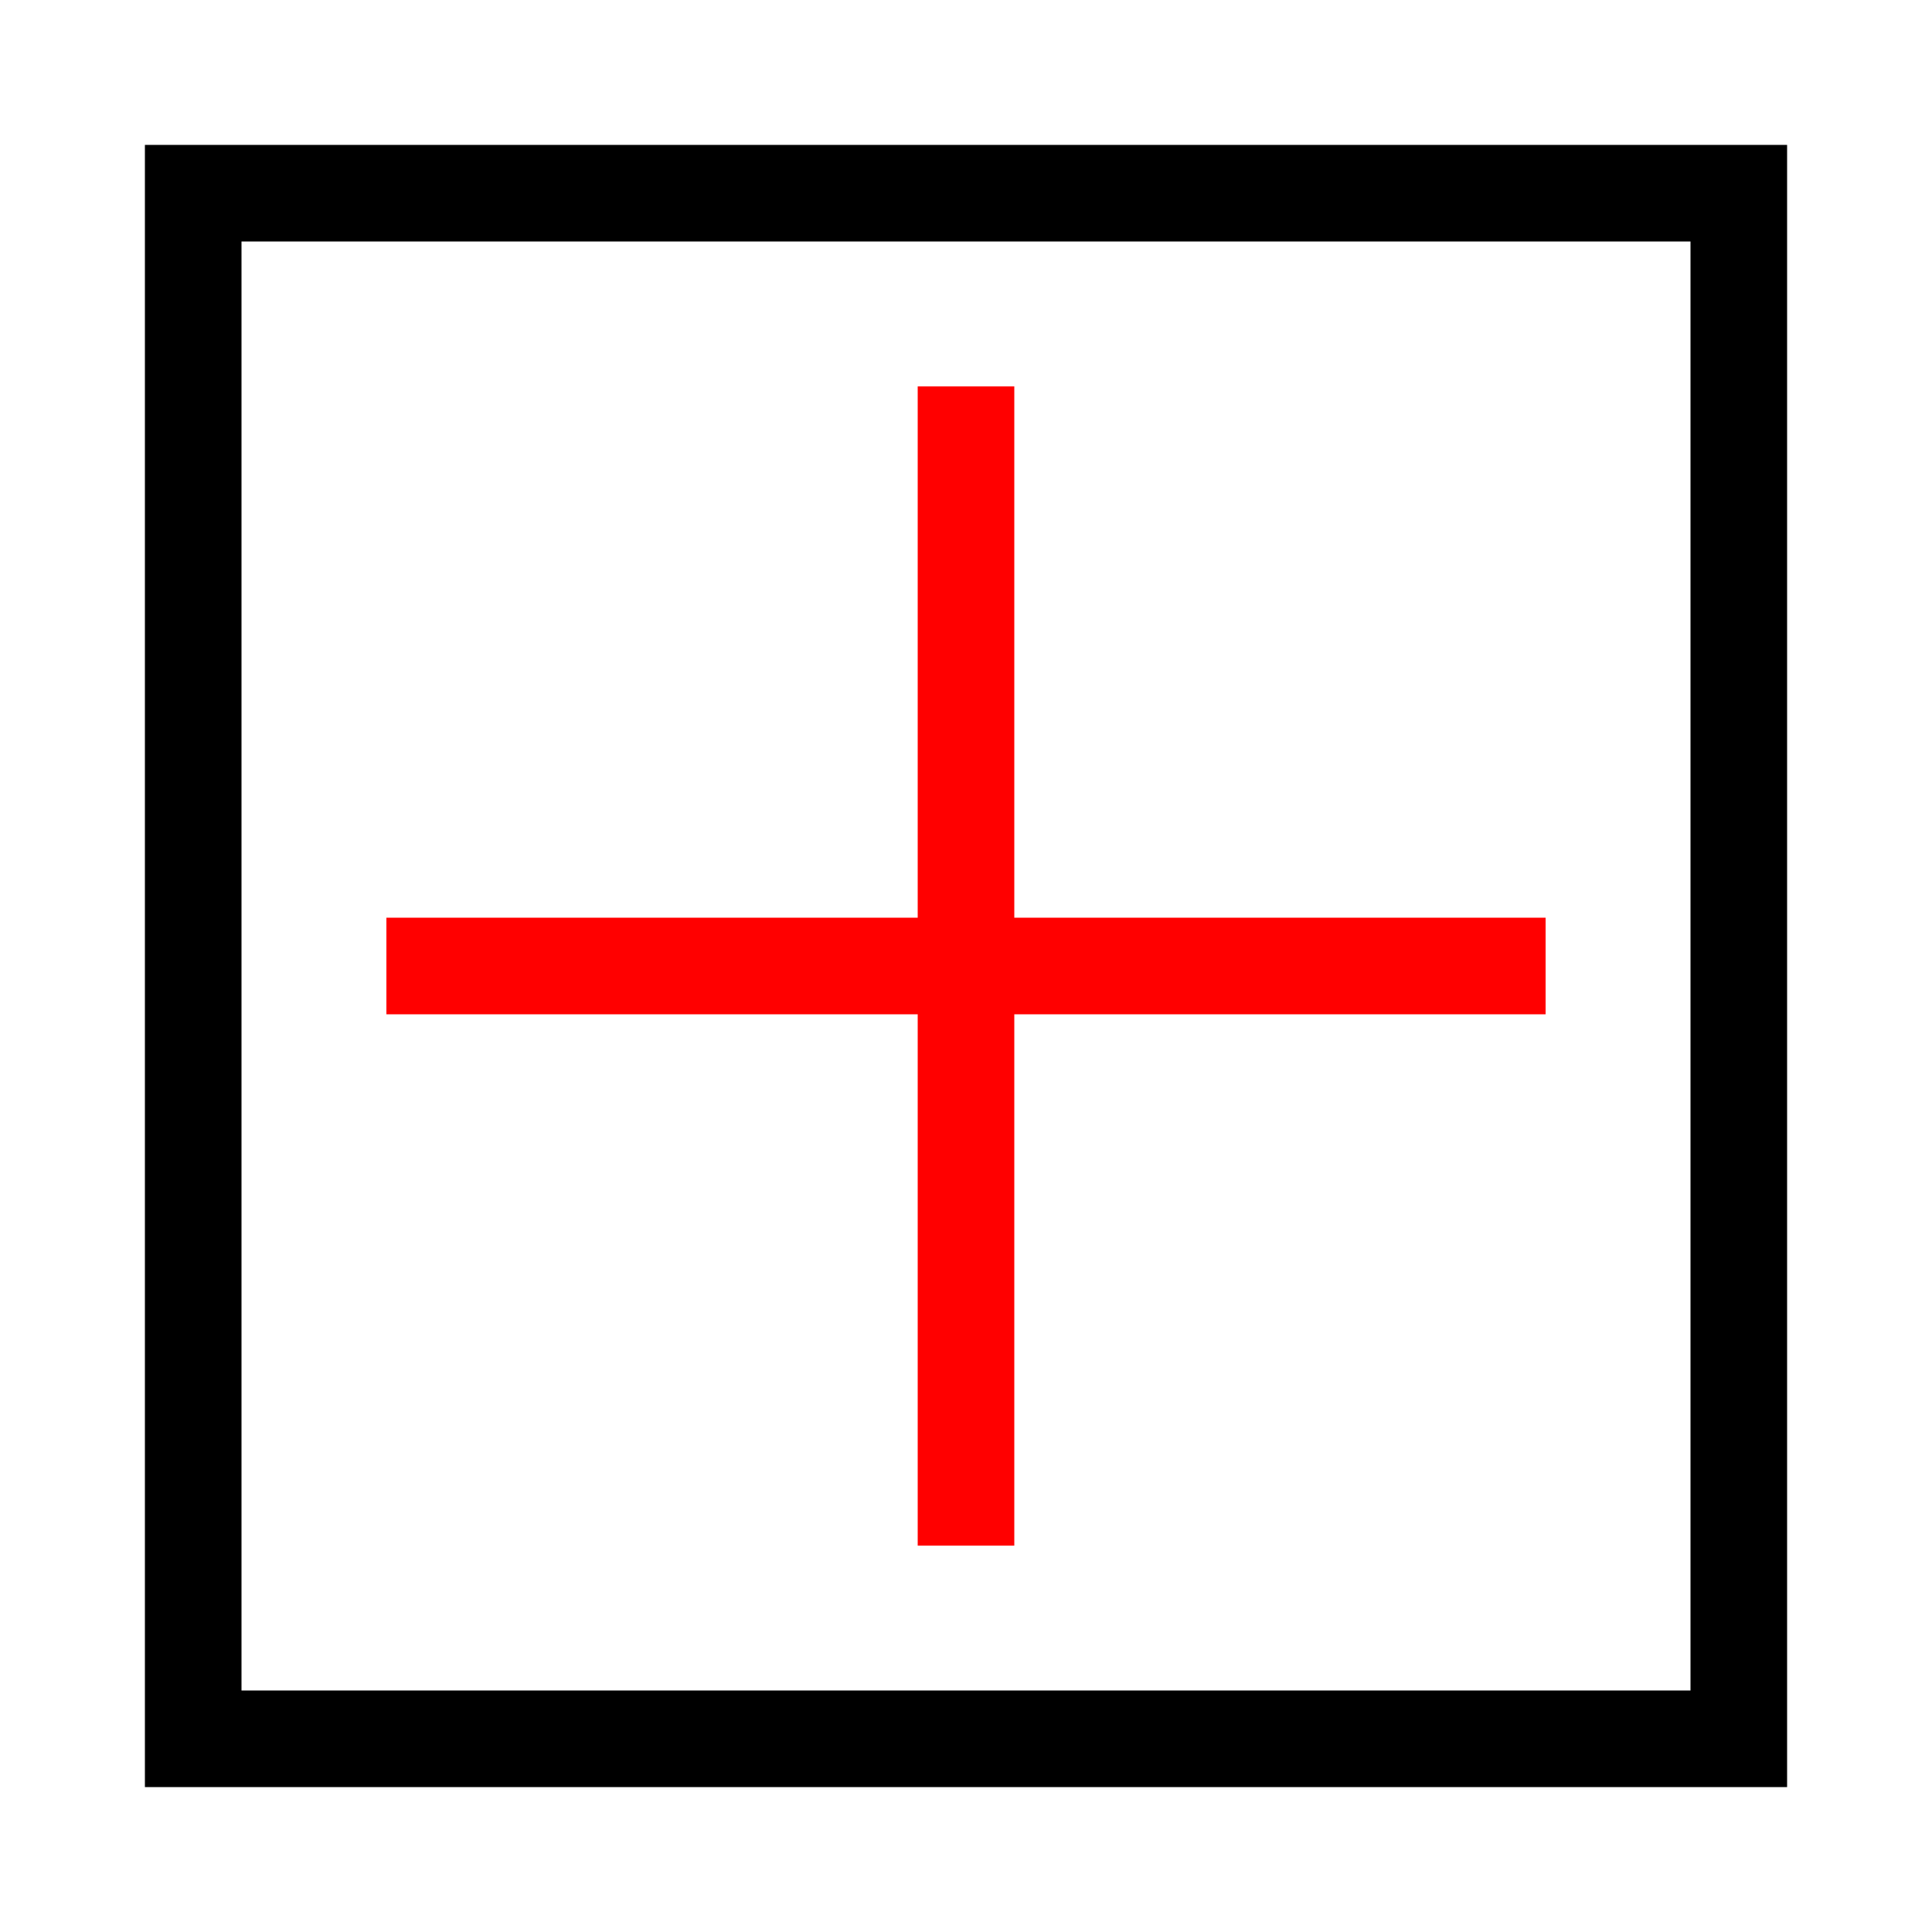
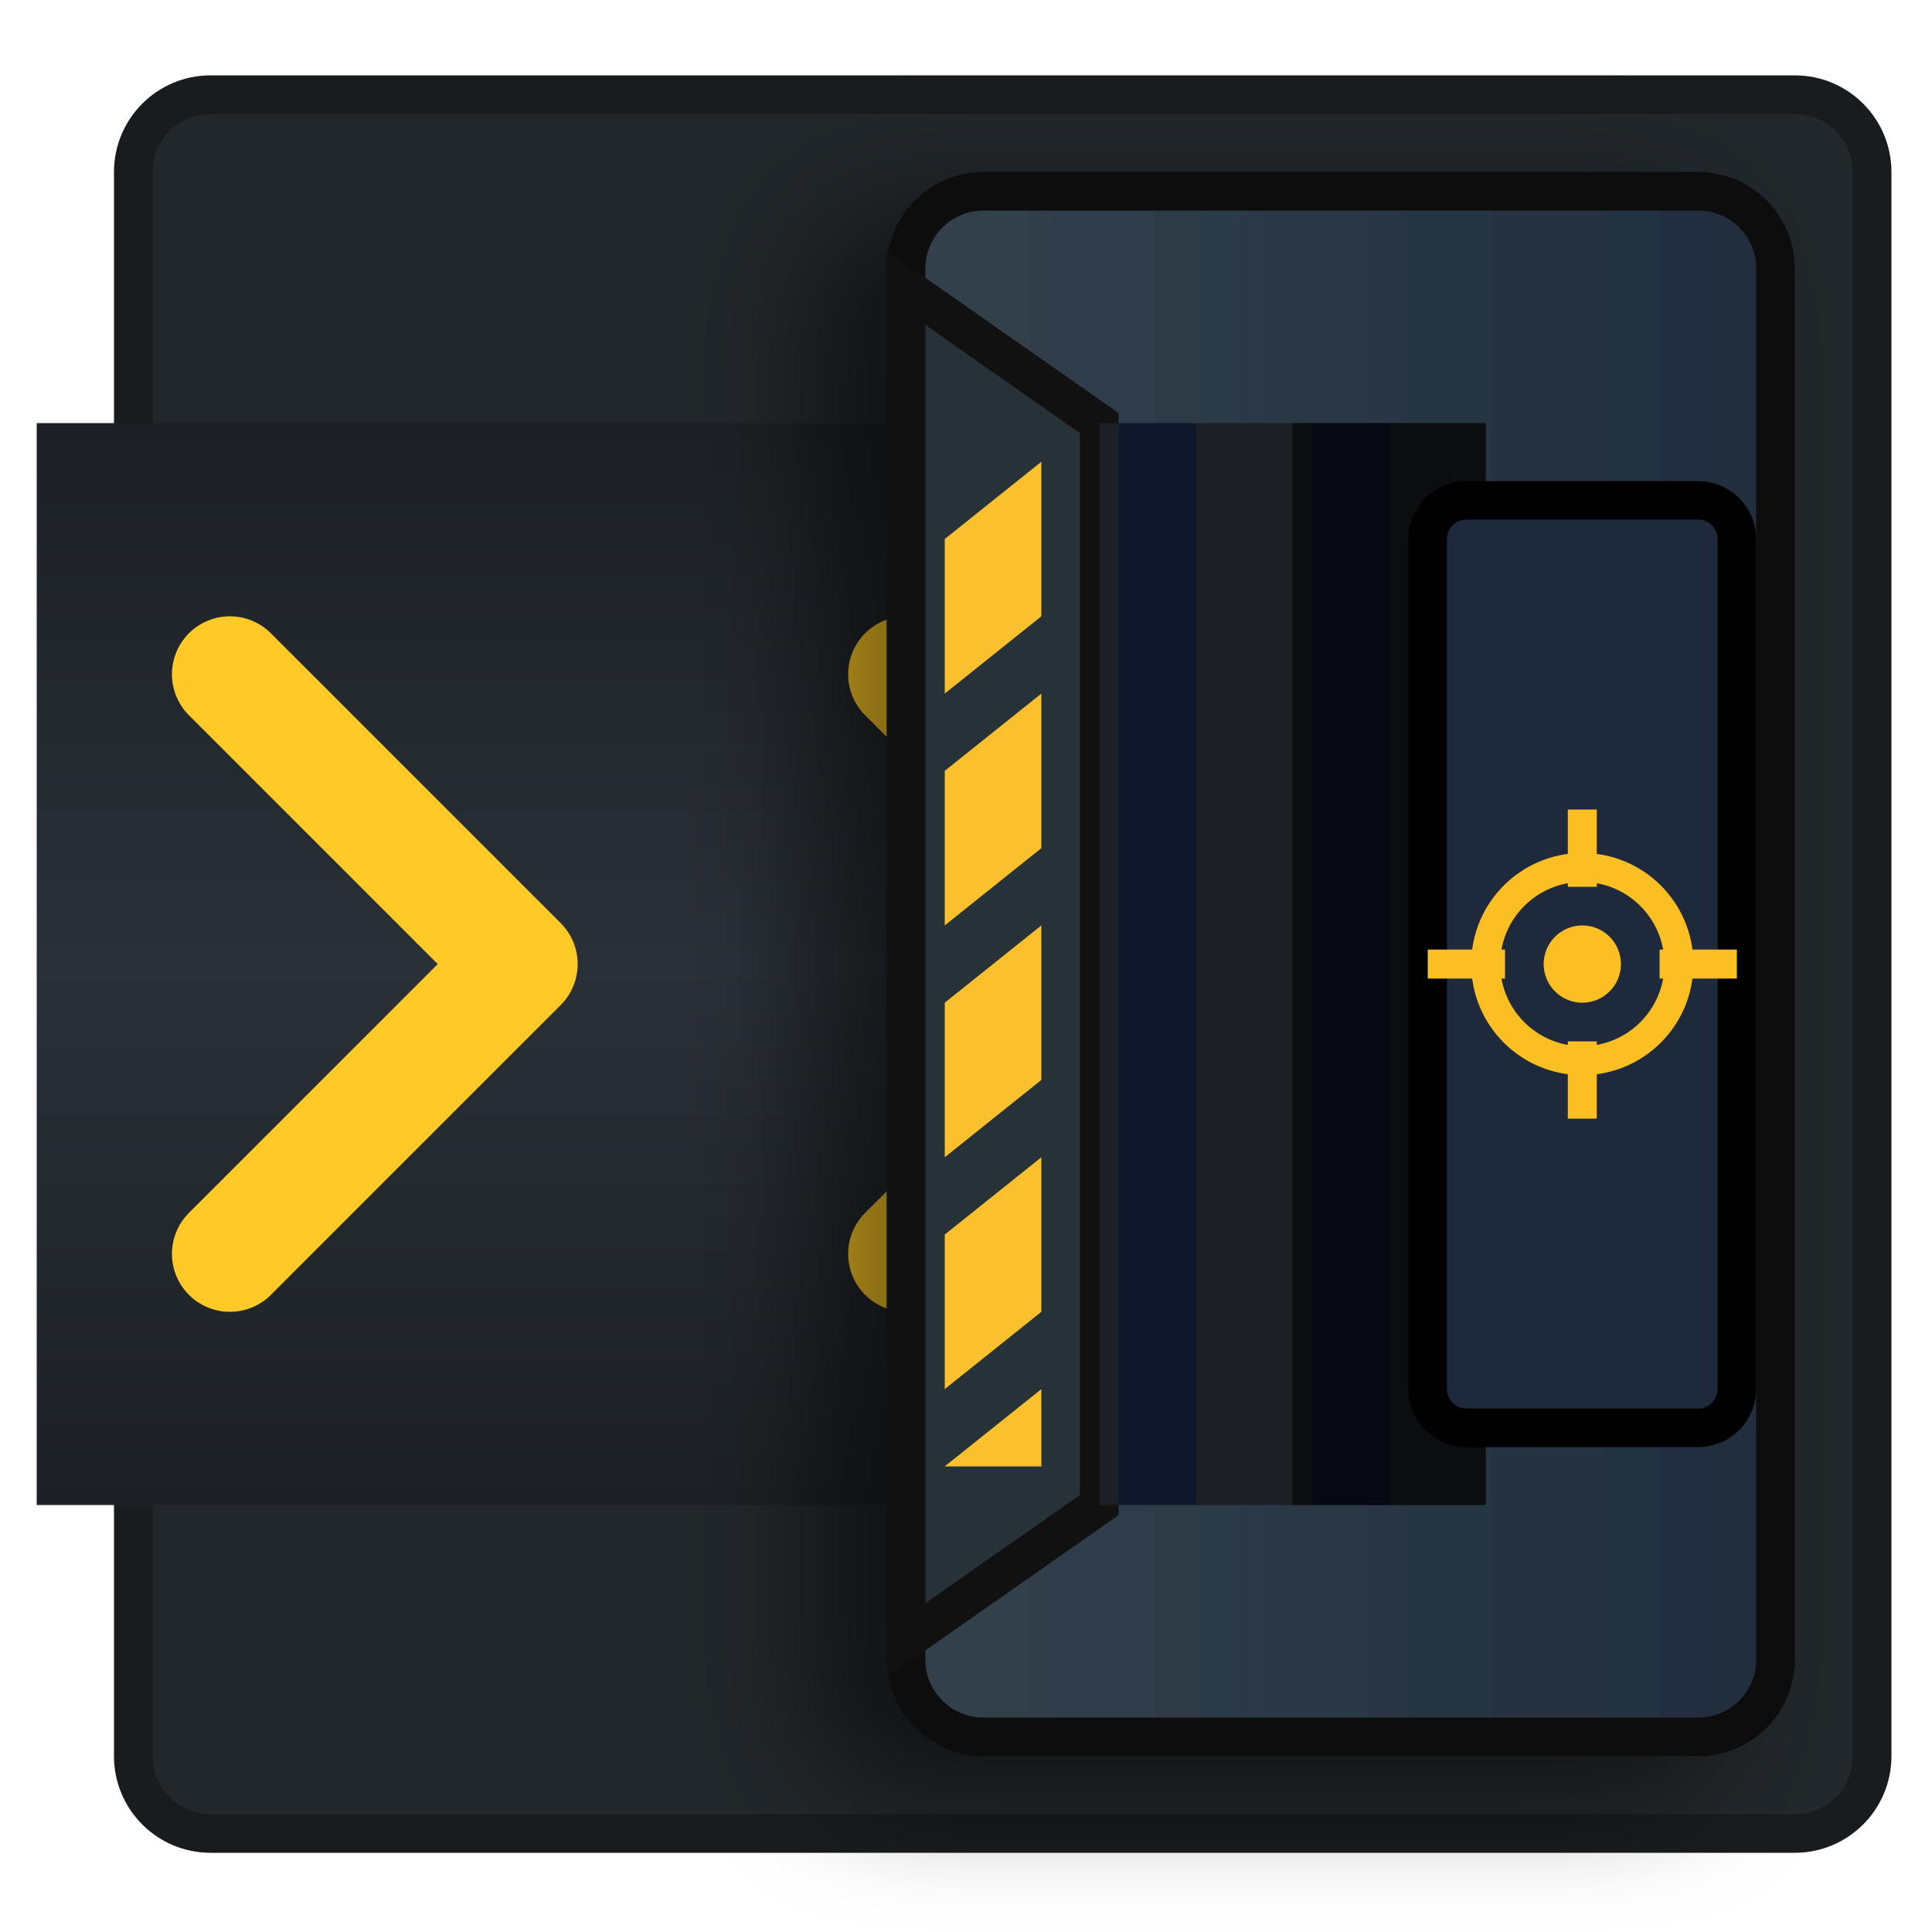
- <svg xmlns="http://www.w3.org/2000/svg" viewBox="0 0 100 100">
-   <rect x="10" y="10" width="80" height="80" fill="none" stroke="black" stroke-width="5" />
-   <path d="M 20 50 L 80 50 M 50 20 L 50 80" stroke="red" stroke-width="5" />
+ <svg xmlns="http://www.w3.org/2000/svg" xmlns:xlink="http://www.w3.org/1999/xlink" viewBox="0 0 100 100" width="128" height="128" version="1.1" id="svg22">
+   <defs id="defs7">
+     <pattern xlink:href="#inner-rollers" id="pattern22" patternTransform="translate(-0.1000007,-101.9)" />
+     <filter id="safe-shadow-2" x="-0.102" y="-0.182" width="1.23" height="1.453">
+       <feGaussianBlur in="SourceAlpha" stdDeviation="3" result="blur" id="feGaussianBlur1" />
+       <feOffset dx="2" dy="4" in="blur" result="offsetBlur" id="feOffset1" />
+       <feColorMatrix in="offsetBlur" type="matrix" values="0 0 0 0 0   0 0 0 0 0   0 0 0 0 0   0 0 0 0.5 0" result="shadowMatrix" id="feColorMatrix1" />
+       <feMerge id="feMerge2">
+         <feMergeNode in="shadowMatrix" id="feMergeNode1" />
+         <feMergeNode in="SourceGraphic" id="feMergeNode2" />
+       </feMerge>
+     </filter>
+     <linearGradient id="belt-grad" x1="20.788" y1="52.915" x2="73.703" y2="52.915" gradientTransform="matrix(1.058301,0,0,0.9449112,-0.1000007,-101.9)" gradientUnits="userSpaceOnUse">
+       <stop offset="0%" stop-color="#1c2024" id="stop2" />
+       <stop offset="50%" stop-color="#2a3036" id="stop3" />
+       <stop offset="100%" stop-color="#1c2024" id="stop4" />
+     </linearGradient>
+     <linearGradient id="collector-base" x1="1.467" y1="2.208" x2="1.467" y2="82.429" gradientTransform="scale(1.226616,0.8152509)" gradientUnits="userSpaceOnUse">
+       <stop offset="0%" stop-color="#1e293b" id="stop5" />
+       <stop offset="100%" stop-color="#37474F" id="stop6" />
+     </linearGradient>
+     <pattern id="inner-rollers" width="10" height="10" patternUnits="userSpaceOnUse">
+       <rect width="10" height="4" fill="#0f172a" id="rect6" />
+       <rect y="4" width="10" height="6" fill="#1c2024" id="rect7" />
+     </pattern>
+   </defs>
+   <rect x="4.9" y="-96.9" width="90" height="90" rx="4" fill="#22272b" stroke="#181c1f" stroke-width="2" id="rect8" transform="rotate(90)" />
+   <rect x="21.9" y="-51.9" width="56" height="50" fill="url(#belt-grad)" id="rect9" style="fill:url(#belt-grad)" transform="rotate(90)" />
+   <path d="m 11.9,34.9 15,15 -15,15" fill="none" stroke="#ffca28" stroke-width="6" stroke-linecap="round" stroke-linejoin="round" id="path9" />
+   <path d="m 46.9,34.9 15,15 -15,15" fill="none" stroke="#ffca28" stroke-width="6" stroke-linecap="round" stroke-linejoin="round" id="path10" />
+   <rect x="10" y="10" width="80" height="45" rx="4" fill="url(#collector-base)" stroke="#111111" stroke-width="2" filter="url(#safe-shadow-2)" id="rect10" style="fill:url(#collector-base)" transform="rotate(90,51,50.9)" />
+   <path d="m 46.9,14.9 10,7 v 56 l -10,7 z" fill="#263238" stroke="#111111" stroke-width="2" id="path11" />
+   <rect x="21.9" y="-76.9" width="56" height="20" fill="url(#inner-rollers)" id="rect11" style="fill:url(#pattern22)" transform="rotate(90)" />
+   <rect x="21.9" y="-76.9" width="56" height="10" fill="#000000" opacity="0.6" id="rect12" transform="rotate(90)" />
+   <rect x="25.9" y="-89.9" width="48" height="16" rx="2" fill="#0f172a" stroke="#000000" stroke-width="2" id="rect13" transform="rotate(90)" />
+   <rect x="26.9" y="-88.9" width="46" height="14" rx="1" fill="#1e293b" id="rect14" transform="rotate(90)" />
+   <g transform="rotate(90,16,65.9)" id="g18">
+     <circle cx="0" cy="0" r="5" fill="none" stroke="#fbbf24" stroke-width="1.5" id="circle14" />
+     <circle cx="0" cy="0" r="2" fill="#fbbf24" id="circle15" />
+     <line x1="-8" y1="0" x2="-4" y2="0" stroke="#fbbf24" stroke-width="1.5" id="line15" />
+     <line x1="8" y1="0" x2="4" y2="0" stroke="#fbbf24" stroke-width="1.5" id="line16" />
+     <line x1="0" y1="-8" x2="0" y2="-4" stroke="#fbbf24" stroke-width="1.5" id="line17" />
+     <line x1="0" y1="8" x2="0" y2="4" stroke="#fbbf24" stroke-width="1.5" id="line18" />
+   </g>
+   <g transform="rotate(90,15,38.9)" id="g22">
+     <polygon points="8,0 12,5 4,5 0,0 " fill="#fbc02d" id="polygon18" />
+     <polygon points="20,0 24,5 16,5 12,0 " fill="#fbc02d" id="polygon19" />
+     <polygon points="32,0 36,5 28,5 24,0 " fill="#fbc02d" id="polygon20" />
+     <polygon points="44,0 48,5 40,5 36,0 " fill="#fbc02d" id="polygon21" />
+     <polygon points="52,0 52,5 52,5 48,0 " fill="#fbc02d" id="polygon22" />
+   </g>
</svg>
